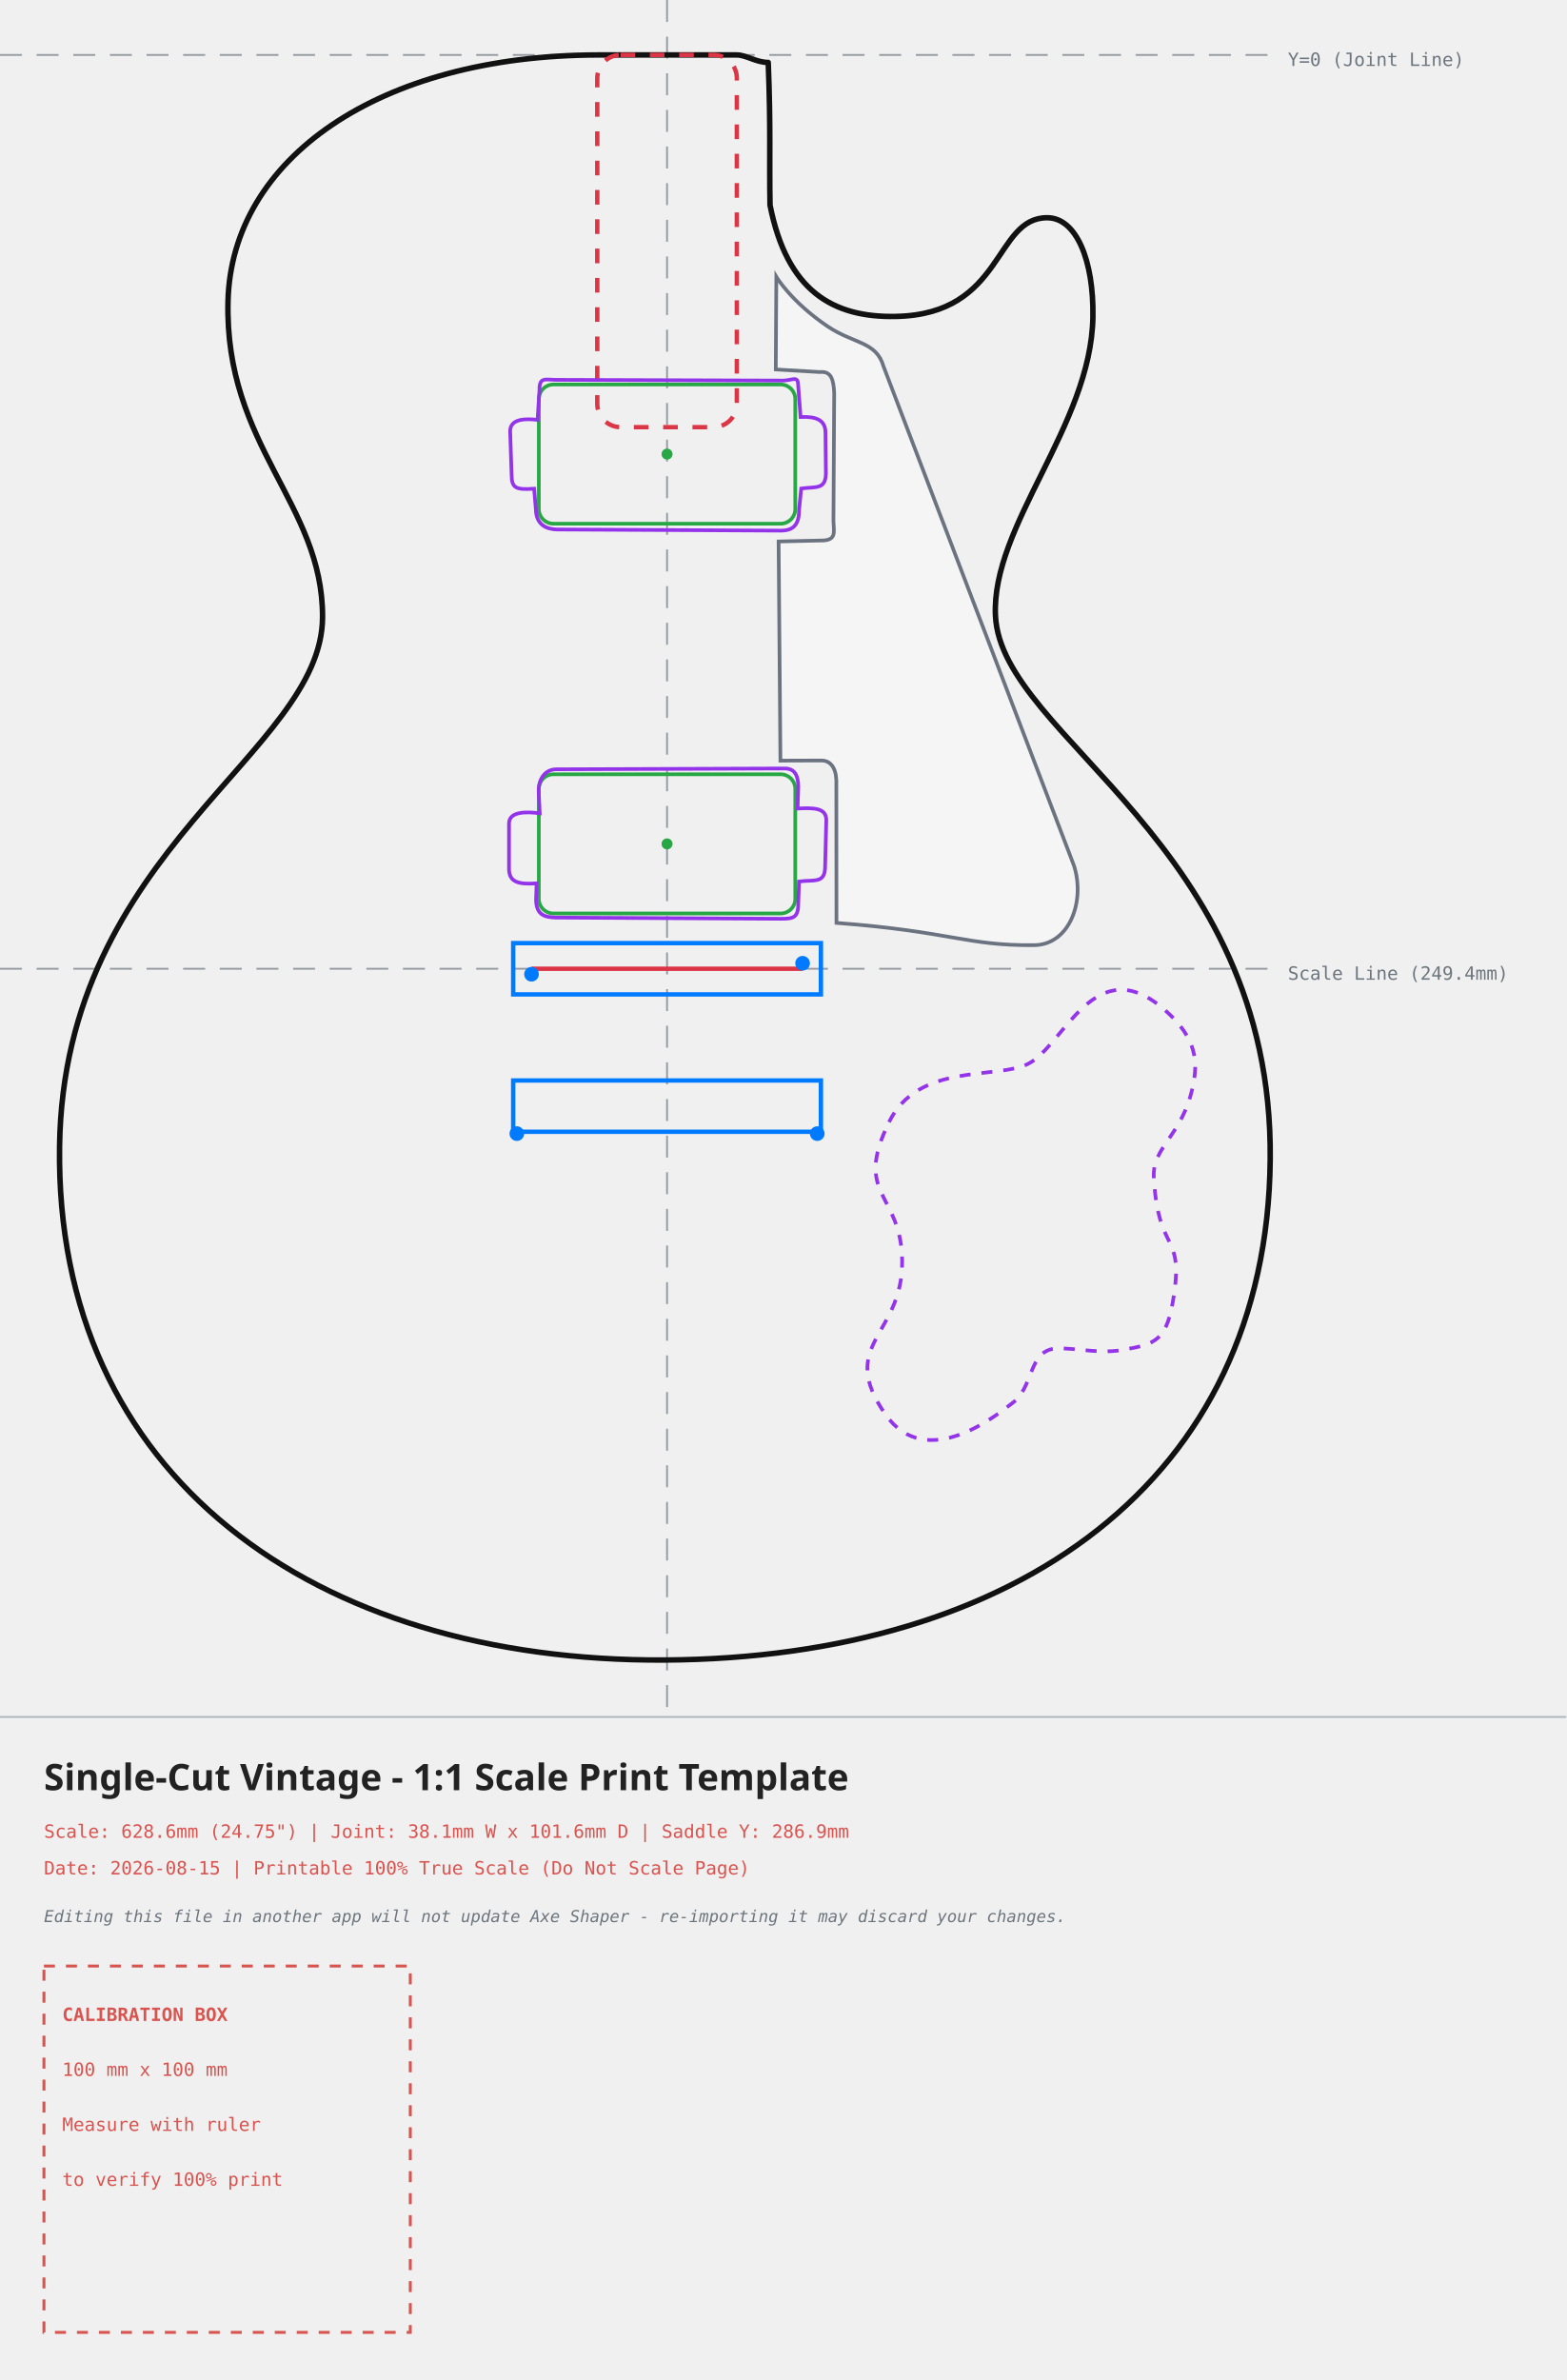
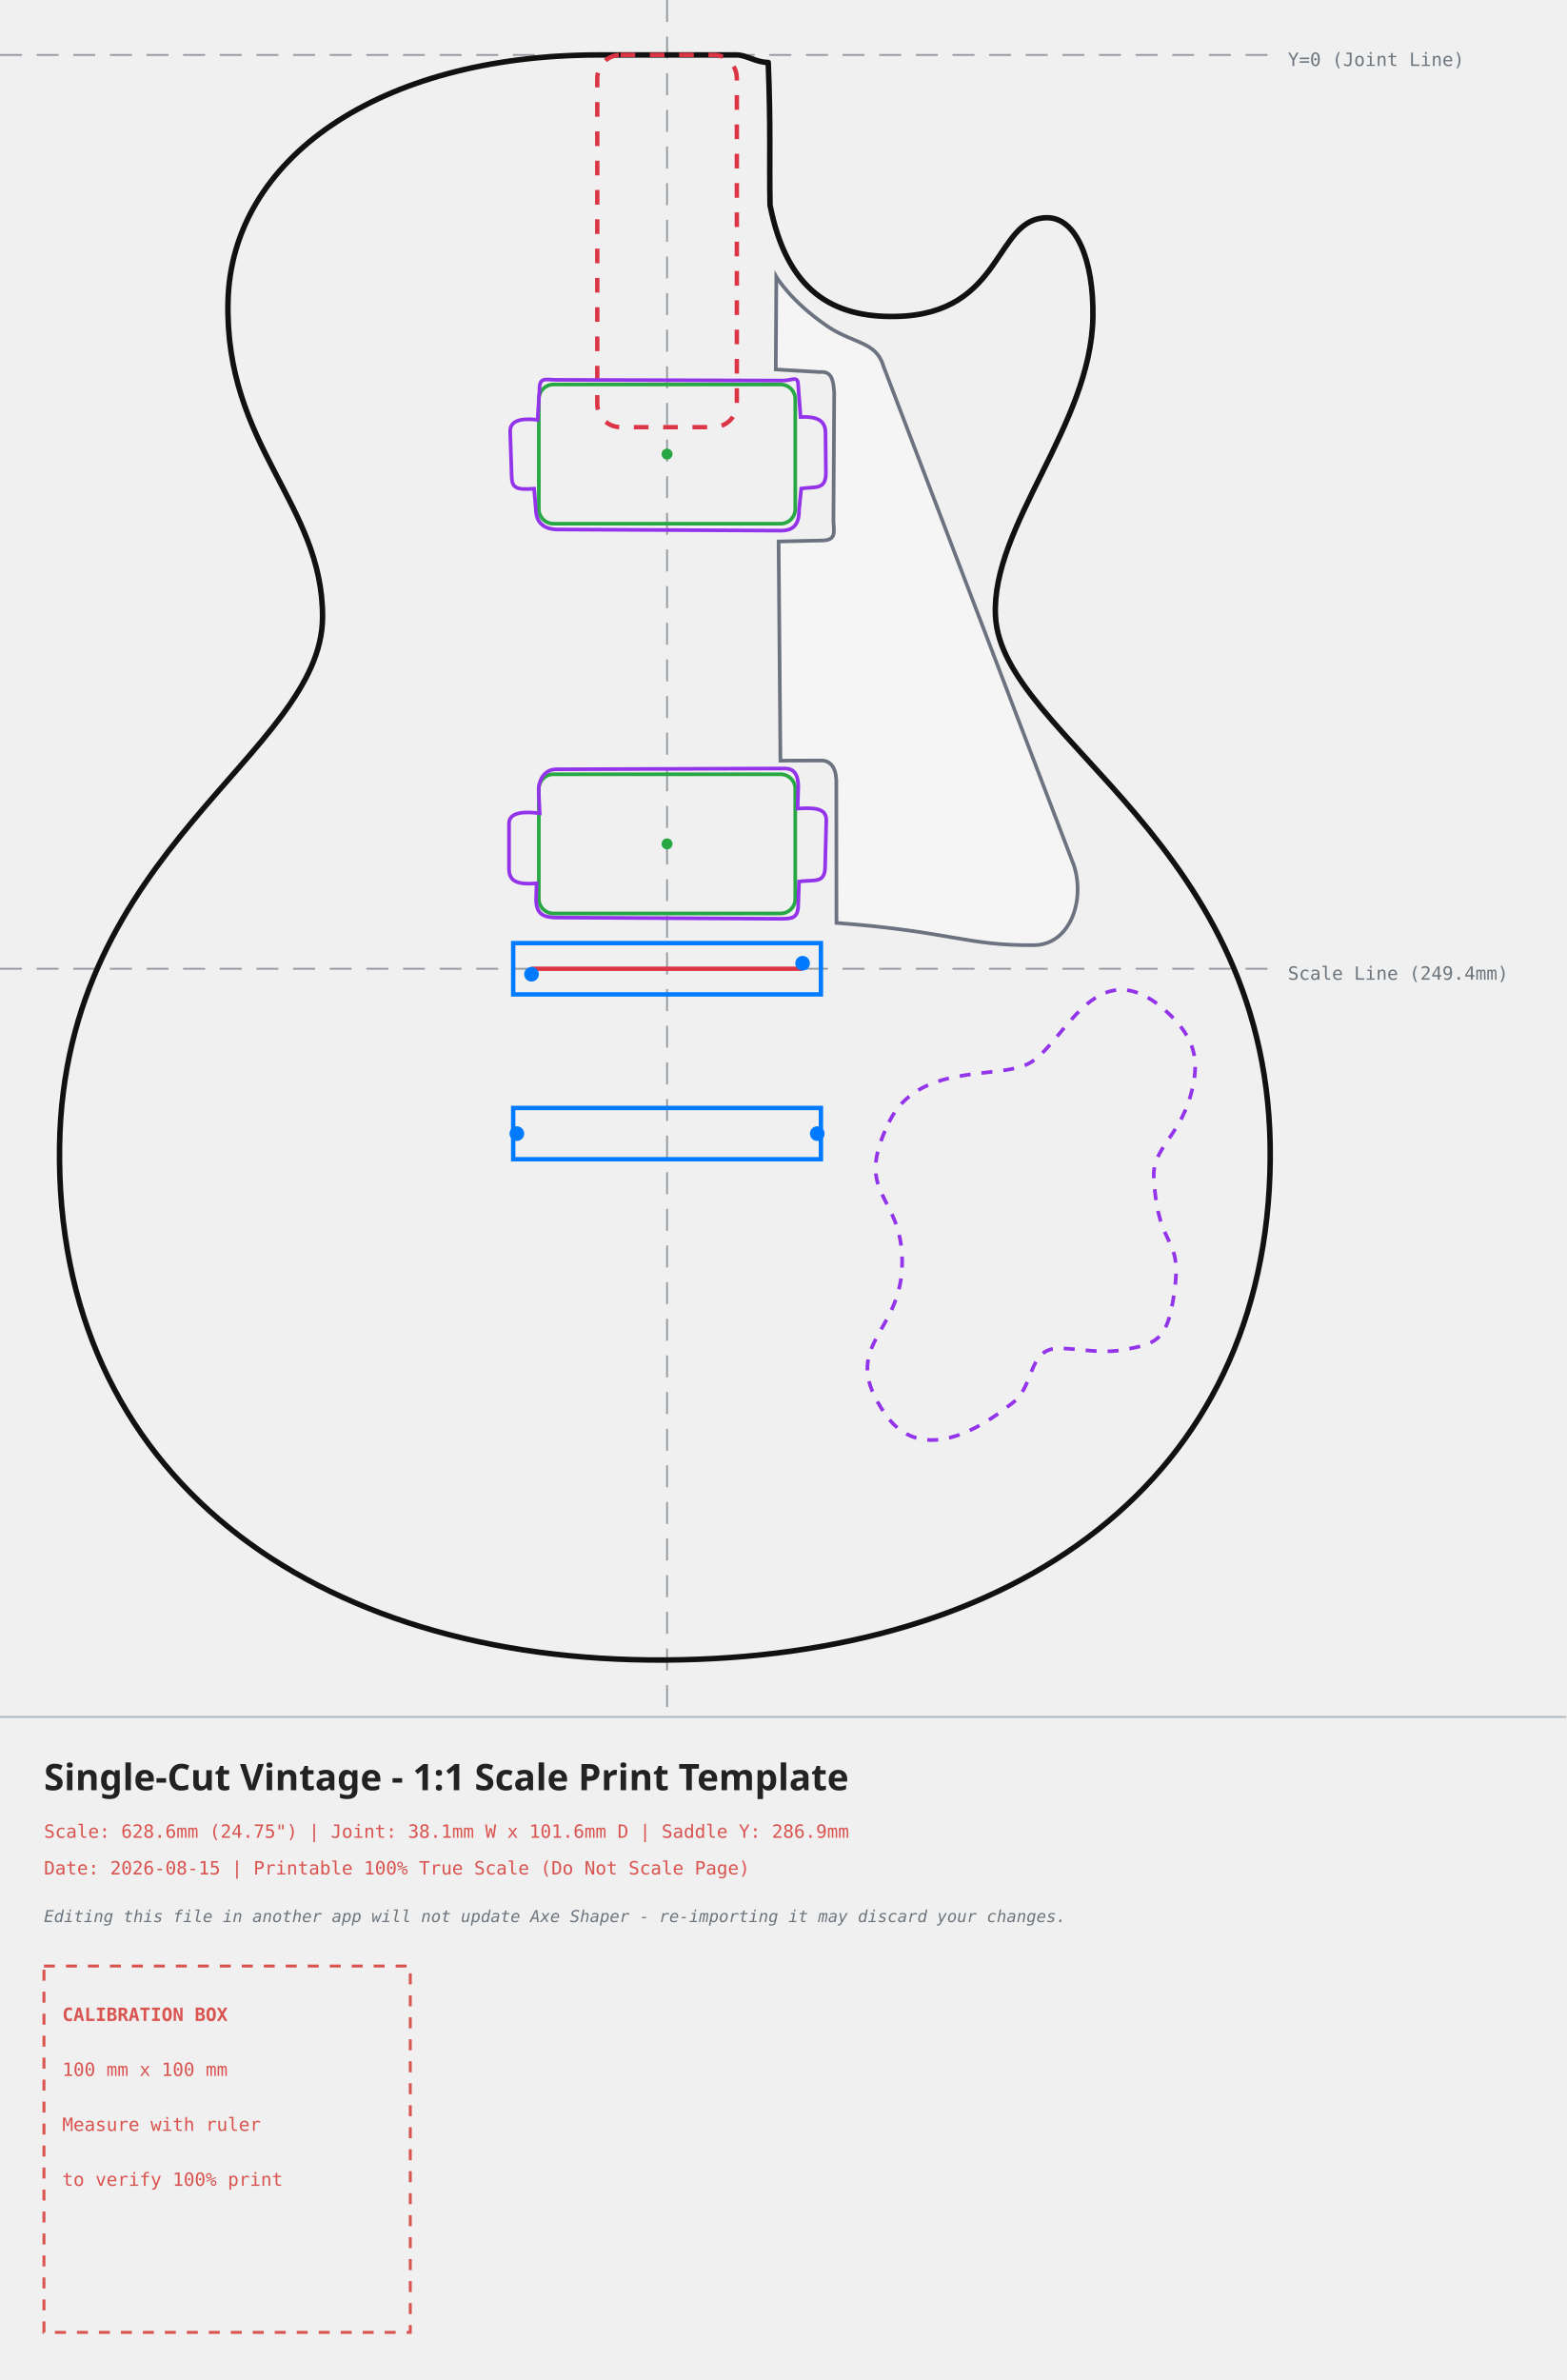
<svg xmlns="http://www.w3.org/2000/svg" width="427.56mm" height="649.69mm" viewBox="-182.09 -15.00 427.56 649.69">
  <style>
    .body-line { fill: none; stroke: #111111; stroke-width: 1.5; stroke-linecap: round; stroke-linejoin: round; }
    .neck-pocket { fill: none; stroke: #dc3545; stroke-width: 1.2; stroke-dasharray: 4,4; }
    .pickup-rout { fill: none; stroke: #28a745; stroke-width: 1.0; }
    .bridge-rout { fill: none; stroke: #007bff; stroke-width: 1.2; }
    .back-route { fill: none; stroke: #9333ea; stroke-width: 1.0; stroke-dasharray: 3,3; }
    .front-route { fill: none; stroke: #9333ea; stroke-width: 1.0; }
    .pickguard { fill: #ffffff; fill-opacity: 0.35; stroke: #6b7280; stroke-width: 1.0; }
    .center-axis { fill: none; stroke: #6c757d; stroke-width: 0.5; stroke-dasharray: 6,4; opacity: 0.7; }
    .calibration-box { fill: none; stroke: #d9534f; stroke-width: 0.8; stroke-dasharray: 3,3; }
    .band-rule { fill: none; stroke: #adb5bd; stroke-width: 0.5; }
    .text-label { font-family: monospace, sans-serif; font-size: 5px; fill: #d9534f; }
    .disclaimer-label { font-family: monospace, sans-serif; font-size: 4.5px; font-style: italic; fill: #6c757d; }
    .axis-label { font-family: monospace, sans-serif; font-size: 5px; fill: #6c757d; }
    .title-label { font-family: sans-serif; font-size: 10px; font-weight: bold; fill: #222222; }
  </style>
  <g>
    <line x1="0" y1="-15.00" x2="0" y2="453.69" class="center-axis" />
    <line x1="-182.09" y1="0" x2="165.47" y2="0" class="center-axis" />
    <text x="169.47" y="3" class="axis-label">Y=0 (Joint Line)</text>
    <line x1="-182.09" y1="249.45" x2="165.47" y2="249.45" class="center-axis" stroke="#007bff" />
    <text x="169.47" y="252.45" class="axis-label" fill="#007bff">Scale Line (249.4mm)</text>
    <path d="M 60.60 291.31 C 68.61 274.92, 89.91 279.75, 98.54 275.42 C 108.45 270.45, 116.69 243.83, 135.92 260.74 C 144.83 268.57, 144.89 275.12, 143.53 281.56 C 140.68 295.11, 132.42 297.97, 132.88 306.39 C 134.03 327.31, 140.90 321.17, 138.41 338.25 C 136.53 351.17, 133.51 351.87, 124.23 353.52 C 116.90 354.82, 108.31 352.17, 104.48 353.42 C 98.79 355.29, 99.70 363.88, 94.38 367.92 C 90.57 370.82, 70.87 387.25, 59.62 371.11 C 46.25 351.93, 64.25 349.73, 64.18 329.47 C 64.12 310.39, 50.62 311.71, 60.60 291.31 Z" class="back-route" />
    <path d="M -19.05 0.00 C -78.75 0.15, -118.90 28.39, -119.85 67.21 C -120.81 106.81, -93.94 122.39, -94.04 153.45 C -94.16 190.65, -164.70 216.79, -165.83 297.94 C -167.09 387.96, -96.33 438.69, -0.61 438.15 C 95.11 437.61, 163.82 389.41, 164.65 301.49 C 165.47 214.95, 91.28 186.54, 89.65 153.11 C 88.45 128.49, 115.77 101.13, 116.25 71.54 C 116.51 55.93, 111.65 44.53, 103.88 44.44 C 89.13 44.27, 92.22 70.81, 62.45 71.38 C 45.27 71.71, 32.77 64.53, 28.11 41.00 C 27.89 28.06, 28.33 20.13, 27.62 2.05 C 24.23 2.03, 21.64 0.00, 19.05 0.00 C 19.05 0.00, -19.05 0.00, -19.05 0.00 Z" class="body-line" />
    <path d="M 29.83 60.55 C 29.83 60.55, 33.81 67.32, 43.84 74.10 C 50.95 78.91, 57.13 78.14, 59.10 85.04 C 59.10 85.04, 111.06 221.24, 111.06 221.24 C 114.23 230.94, 109.90 242.92, 100.20 243.01 C 81.64 243.19, 77.61 239.30, 46.25 236.93 C 46.25 236.93, 46.21 198.00, 46.21 198.00 C 46.07 194.30, 44.42 192.61, 42.15 192.60 C 42.15 192.60, 30.95 192.64, 30.95 192.64 C 30.95 192.64, 30.45 132.81, 30.45 132.81 C 30.45 132.81, 42.84 132.53, 42.84 132.53 C 46.30 132.22, 45.48 130.09, 45.42 127.10 C 45.42 127.10, 45.63 92.27, 45.63 92.27 C 45.43 88.75, 44.91 86.24, 41.71 86.56 C 41.71 86.56, 29.68 85.85, 29.68 85.85 C 29.68 85.85, 29.83 60.55, 29.83 60.55 Z" class="pickguard" style="fill:#ffffff" />
    <rect x="-19.05" y="0" width="38.1" height="101.6" rx="6.35" ry="6.35" class="neck-pocket" />
    <g transform="translate(0, 108.9578) rotate(0)">
      <rect x="-35.00" y="-19.00" width="70" height="38" rx="4" ry="4" class="pickup-rout" />
      <circle cx="0" cy="0" r="1.5" fill="#28a745" />
    </g>
    <g transform="translate(0, 215.3635) rotate(0)">
      <rect x="-35.00" y="-19.00" width="70" height="38" rx="4" ry="4" class="pickup-rout" />
      <circle cx="0" cy="0" r="1.5" fill="#28a745" />
    </g>
    <path d="M -30.22 88.69 C -30.22 88.69, 31.69 88.89, 31.69 88.89 C 34.60 88.78, 35.79 87.36, 35.82 90.51 C 35.82 90.51, 36.45 98.83, 36.45 98.83 C 40.78 98.63, 43.23 99.70, 43.25 103.09 C 43.25 103.09, 43.36 114.30, 43.36 114.30 C 43.23 118.70, 40.72 117.81, 36.63 118.35 C 36.63 118.35, 36.06 123.96, 36.06 123.96 C 36.09 128.13, 34.60 129.85, 31.04 129.85 C 31.04 129.85, -30.15 129.54, -30.15 129.54 C -32.96 129.43, -35.73 128.28, -35.82 124.00 C -35.82 124.00, -36.29 118.41, -36.29 118.41 C -41.33 118.76, -42.41 118.22, -42.43 114.66 C -42.43 114.66, -42.83 102.72, -42.83 102.72 C -42.85 99.21, -38.47 99.23, -35.35 99.62 C -35.35 99.62, -34.82 91.48, -34.82 91.48 C -34.91 87.78, -33.14 88.69, -30.22 88.69 Z" class="front-route" />
    <path d="M -30.22 195.00 C -30.22 195.00, 31.89 194.78, 31.89 194.78 C 34.80 194.67, 35.79 196.58, 35.82 199.73 C 35.82 199.73, 35.63 205.71, 35.63 205.71 C 39.96 205.50, 43.45 205.46, 43.47 208.85 C 43.47 208.85, 43.14 221.85, 43.14 221.85 C 43.01 226.25, 40.13 225.09, 36.03 225.63 C 36.03 225.63, 35.83 231.34, 35.83 231.34 C 35.87 235.51, 34.60 235.81, 31.04 235.81 C 31.04 235.81, -30.40 235.48, -30.40 235.48 C -33.20 235.37, -35.67 234.95, -35.76 230.68 C -35.76 230.68, -35.61 226.14, -35.61 226.14 C -40.65 226.49, -43.12 225.77, -43.14 222.20 C -43.14 222.20, -43.14 209.80, -43.14 209.80 C -43.16 206.28, -37.88 206.62, -34.76 207.01 C -34.76 207.01, -35.04 201.14, -35.04 201.14 C -35.14 197.45, -33.14 195.00, -30.22 195.00 Z" class="front-route" />
    <g id="bridge-hardware">
      <rect x="-42.00" y="242.45" width="84" height="14" class="bridge-rout" />
-       <rect x="-42.00" y="279.95" width="84" height="14" class="bridge-rout" />
+       <rect x="-42.00" y="287.45" width="84" height="14" class="bridge-rout" />
      <line x1="-37.00" y1="249.45" x2="37.00" y2="249.45" stroke="#dc3545" stroke-width="1.2" />
      <g transform="translate(0, 249.45)">
        <circle cx="-37" cy="1.5" r="2" fill="#007bff" />
        <circle cx="37" cy="-1.5" r="2" fill="#007bff" />
        <circle cx="-41" cy="45" r="2" fill="#007bff" />
        <circle cx="41" cy="45" r="2" fill="#007bff" />
      </g>
    </g>
  </g>
  <g>
    <line x1="-182.09" y1="453.69" x2="245.47" y2="453.69" class="band-rule" />
    <text x="-170.09" y="473.69" class="title-label">Single-Cut Vintage - 1:1 Scale Print Template</text>
    <text x="-170.09" y="486.69" class="text-label">Scale: 628.6mm (24.75") | Joint: 38.1mm W x 101.6mm D | Saddle Y: 286.9mm</text>
    <text x="-170.09" y="496.69" class="text-label">Date: 2026-08-15 | Printable 100% True Scale (Do Not Scale Page)</text>
    <text x="-170.09" y="509.69" class="disclaimer-label">Editing this file in another app will not update Axe Shaper - re-importing it may discard your changes.</text>
    <g transform="translate(-170.09, 521.69)">
      <rect x="0" y="0" width="100" height="100" class="calibration-box" />
      <text x="5" y="15" class="text-label" font-weight="bold">CALIBRATION BOX</text>
      <text x="5" y="30" class="text-label">100 mm x 100 mm</text>
      <text x="5" y="45" class="text-label">Measure with ruler</text>
      <text x="5" y="60" class="text-label">to verify 100% print</text>
    </g>
  </g>
</svg>
